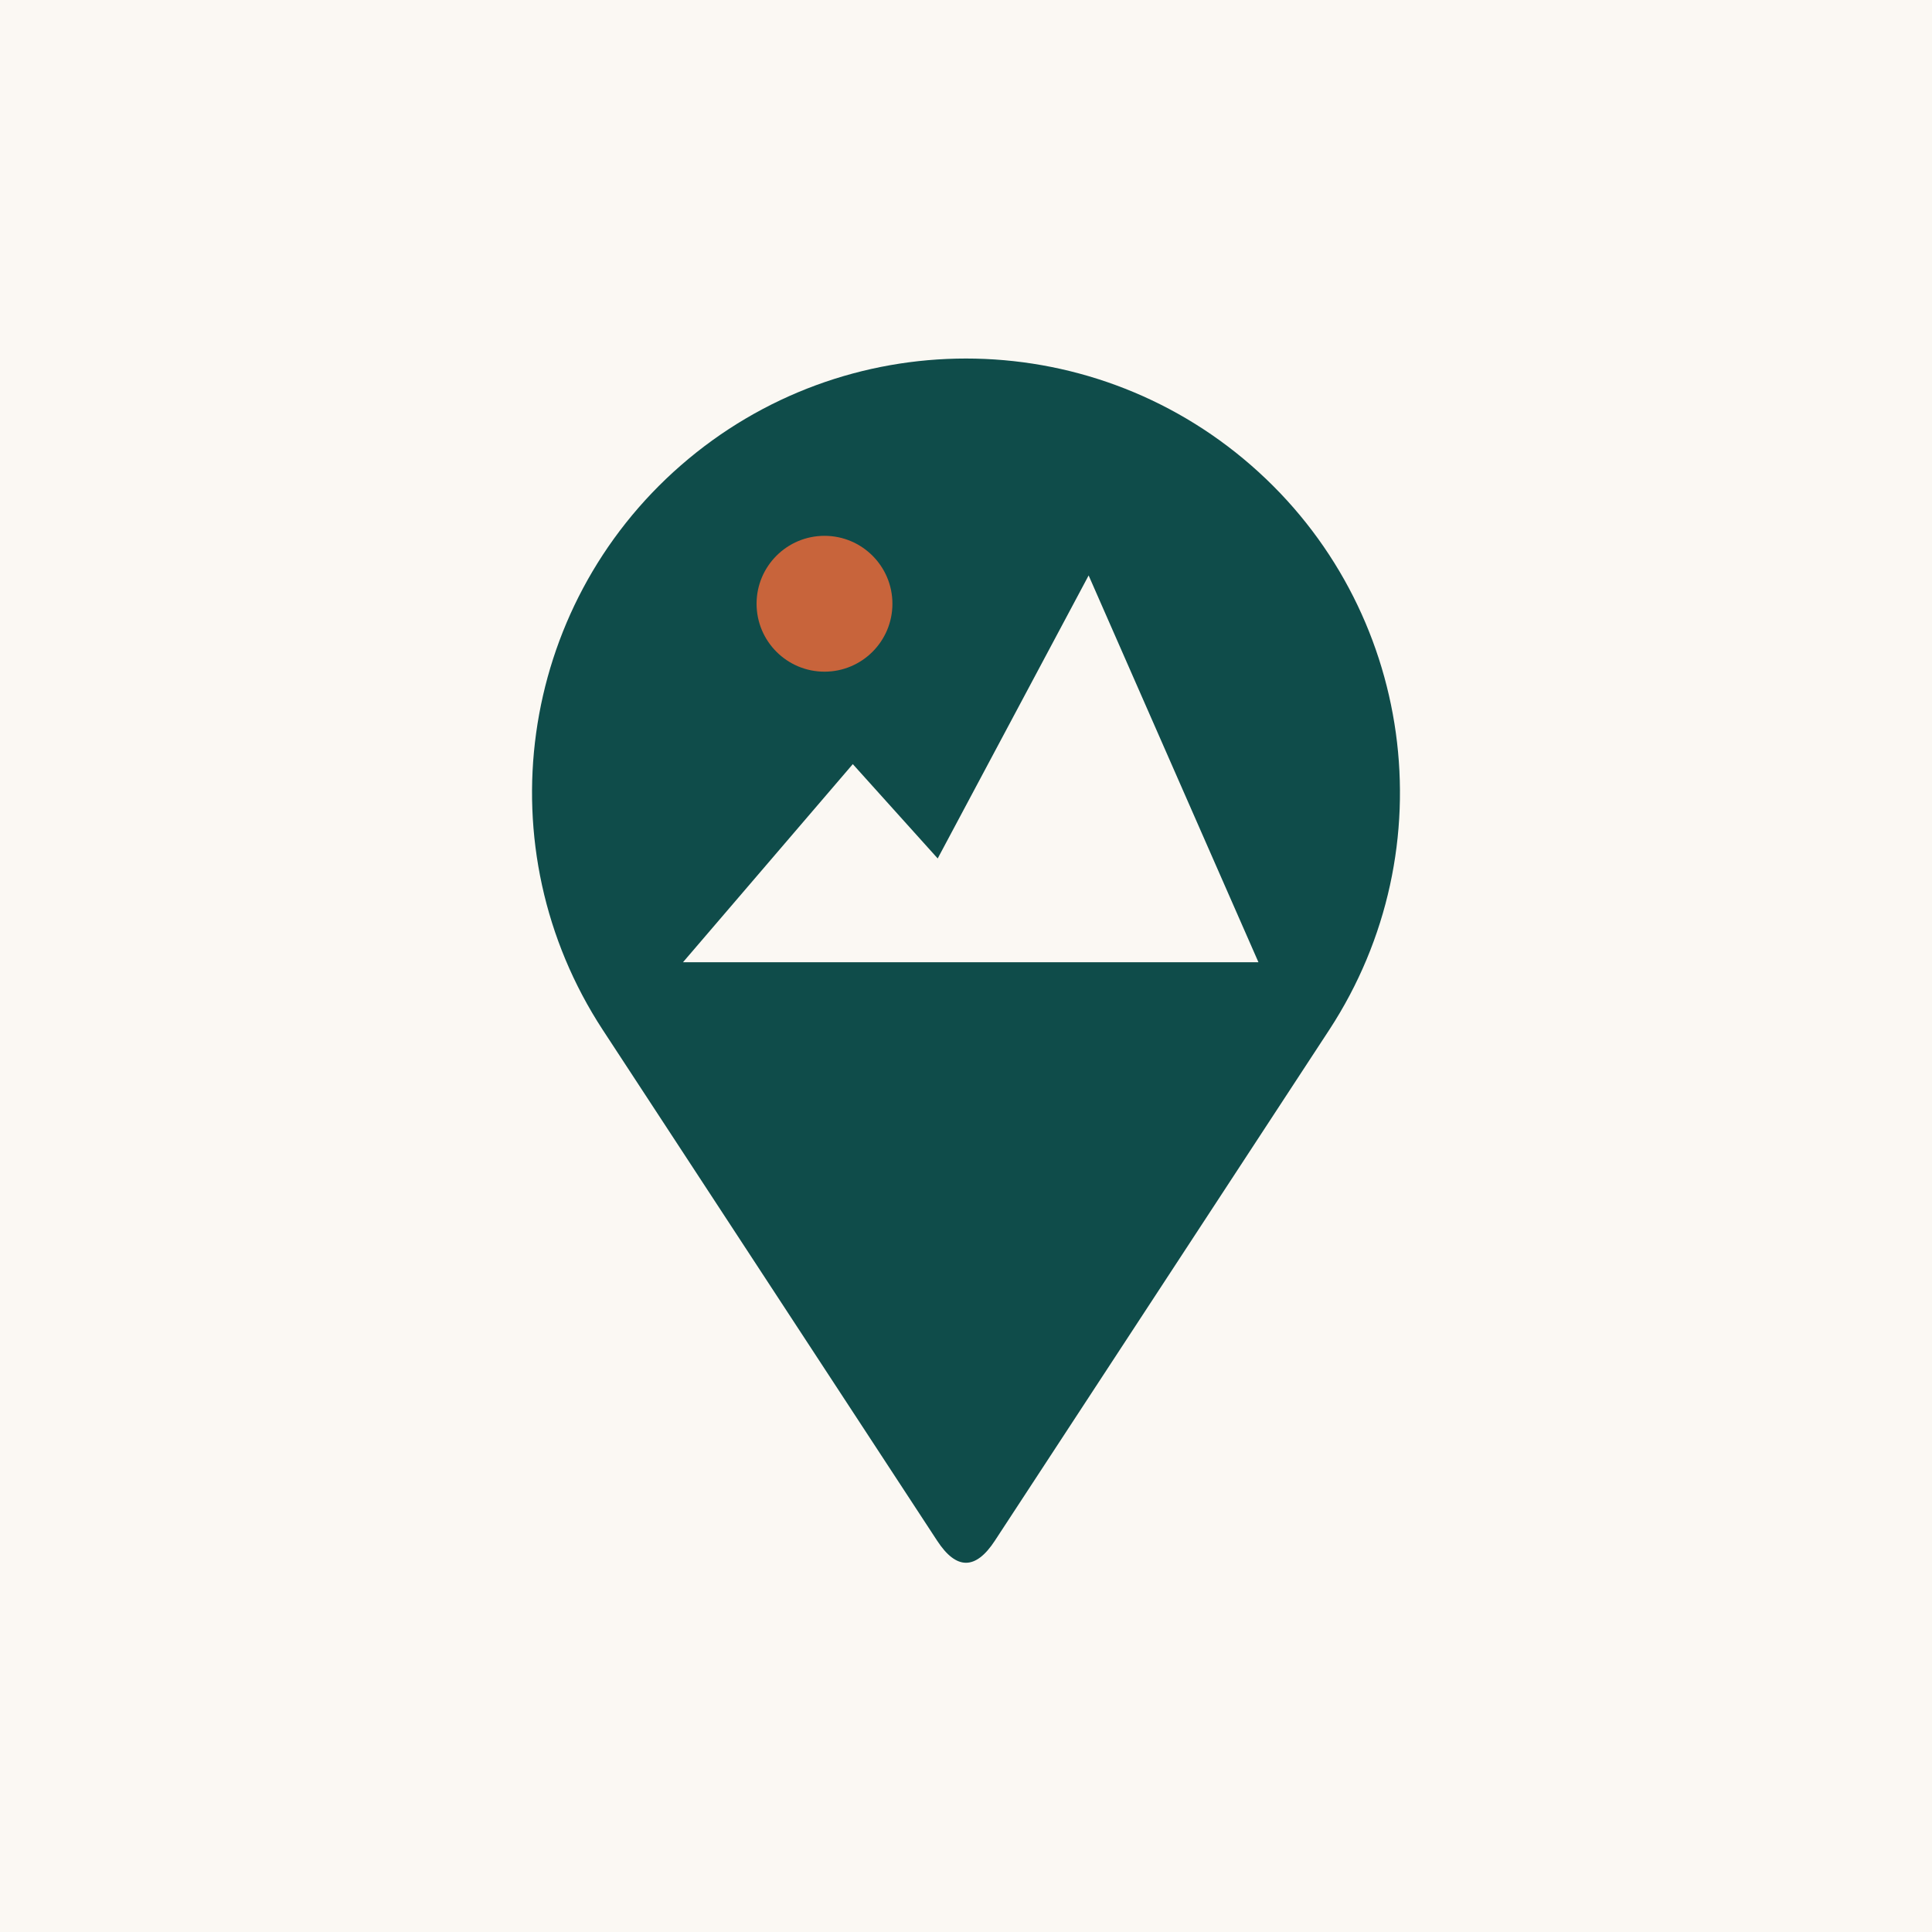
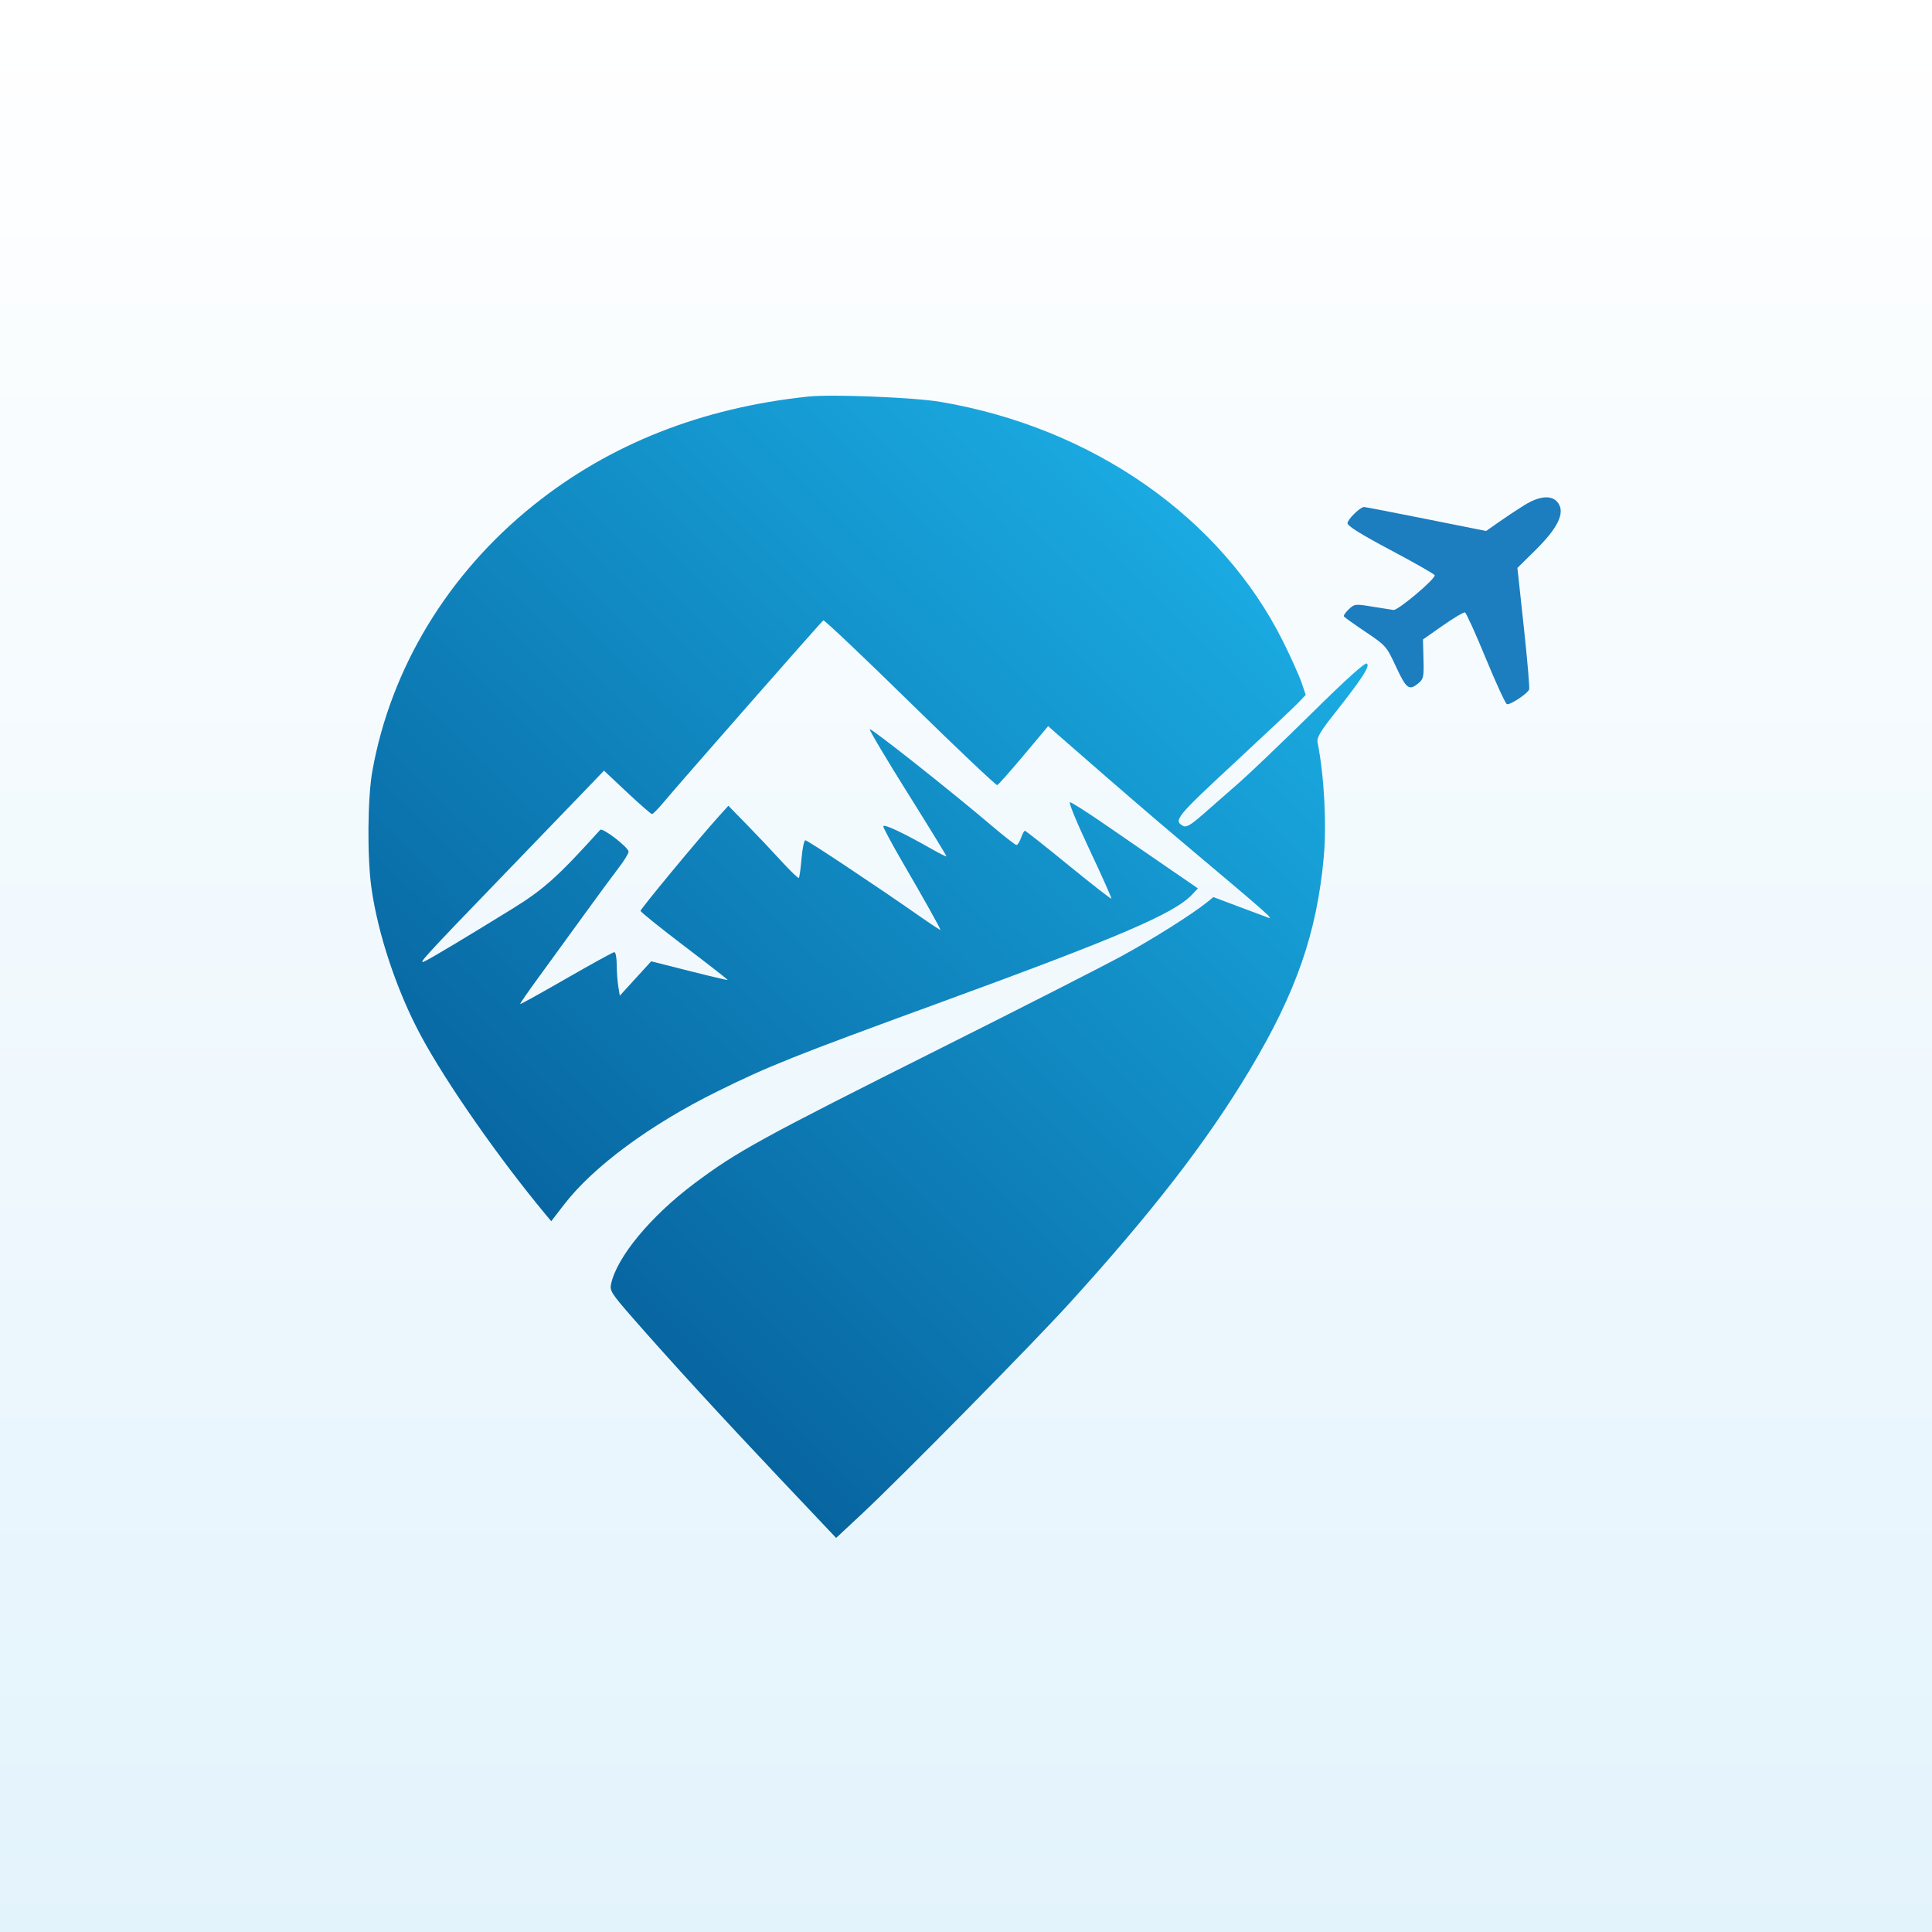
- <svg xmlns="http://www.w3.org/2000/svg" width="1024" height="1024" viewBox="0 0 1024 1024">
-   <rect width="1024" height="1024" fill="#FBF8F3" />
-   <g transform="translate(512 420.0) scale(1.0)">
-     <path d="M -15.3 396.6 L -192.5 125.9 A 230 230 0 1 1 192.5 125.9 L 15.3 396.6 Q 0 420 -15.3 396.6 Z" fill="#0F4C4A" />
-     <path d="M -150 90 L -60 -15 L -15 35 L 65 -115 L 155 90 Z" fill="#FBF8F3" />
-     <circle cx="-75" cy="-100" r="36" fill="#C8643B" />
-   </g>
+ <svg xmlns="http://www.w3.org/2000/svg" width="1024" height="1024" viewBox="0 0 1024.00 1024.00">
+   <defs>
+     <linearGradient id="pin" x1="1" y1="0" x2="0.15" y2="1">
+       <stop offset="0" stop-color="#1EB9EF" />
+       <stop offset="1" stop-color="#035591" />
+     </linearGradient>
+     <linearGradient id="bg" x1="0" y1="0" x2="0" y2="1">
+       <stop offset="0" stop-color="#FFFFFF" />
+       <stop offset="1" stop-color="#E3F3FC" />
+     </linearGradient>
+   </defs>
+   <rect width="1024" height="1024" fill="url(#bg)" />
+   <path fill-rule="evenodd" fill="url(#pin)" d="M428.43 210.19C371.85 216.11 323.06 235.41 282.68 267.83C237.34 304.24 207.08 354.21 197.34 408.77C194.8 422.96 194.56 454.3 196.86 470.6C200.33 495.26 210.4 525.36 223.02 548.82C236.56 574 264.31 613.79 289.26 643.79L292.16 647.27L299.1 638.28C314.52 618.3 344.52 596.14 379.85 578.65C407.36 565.04 420.21 559.9 497.19 531.77C593.76 496.48 622.46 484.18 631.98 473.99L634.92 470.85L618.73 459.74C609.83 453.63 594.89 443.35 585.54 436.9C576.18 430.45 567.87 425.17 567.06 425.17C566.25 425.17 570.97 436.58 577.55 450.51C584.12 464.45 589.3 476.06 589.05 476.31C588.81 476.55 578.56 468.56 566.28 458.54C554 448.51 543.62 440.31 543.22 440.31C542.81 440.31 541.89 442.02 541.16 444.1C540.44 446.18 539.36 447.88 538.76 447.88C538.16 447.88 532.11 443.16 525.32 437.39C503.81 419.11 461.7 385.8 460.99 386.51C460.62 386.88 469.67 402.12 481.11 420.38C492.56 438.63 501.79 453.72 501.63 453.91C501.47 454.1 497.7 452.2 493.27 449.68C478.21 441.14 468.17 436.46 468.17 438C468.17 438.82 472.83 447.49 478.51 457.25C489.58 476.26 498.45 492.1 498.45 492.86C498.45 493.11 493.2 489.65 486.78 485.17C463.62 469 428.04 445.36 426.85 445.36C426.19 445.36 425.28 449.71 424.83 455.04C424.38 460.36 423.74 464.98 423.41 465.31C423.08 465.64 418.97 461.71 414.29 456.58C409.61 451.45 401.35 442.71 395.92 437.16L386.06 427.07L380.92 432.74C370.58 444.17 339.48 481.74 339.5 482.77C339.51 483.36 349.98 491.78 362.75 501.49C375.53 511.19 385.86 519.26 385.7 519.42C385.55 519.57 376.36 517.41 365.29 514.6L345.15 509.51L336.83 518.62L328.51 527.74L327.7 522.82C327.25 520.12 326.88 514.93 326.87 511.29C326.86 507.64 326.31 504.66 325.63 504.66C324.95 504.66 313.52 510.93 300.23 518.59C286.93 526.24 275.9 532.35 275.71 532.15C275.52 531.95 280.15 525.26 286 517.28C291.84 509.3 302.37 494.82 309.4 485.1C316.42 475.39 324.64 464.22 327.67 460.29C330.69 456.36 333.17 452.38 333.17 451.44C333.17 449.12 319.33 438.47 318.1 439.85C295.77 464.61 288.23 471.38 271.5 481.7C247.34 496.61 230.55 506.69 225.67 509.2C220.65 511.79 223.06 509.14 268.1 462.47C284.8 445.17 303.34 425.94 309.3 419.74L320.13 408.46L332.37 419.97C339.11 426.3 345.04 431.48 345.57 431.48C346.09 431.48 348.76 428.79 351.5 425.49C359.93 415.37 435.37 329.43 436.38 328.81C436.9 328.48 457.6 348.1 482.39 372.39C507.18 396.68 527.96 416.36 528.57 416.13C529.18 415.9 535.49 408.77 542.6 400.29L555.53 384.88L568.83 396.51C592.01 416.77 610.96 433.1 624.63 444.61C673.2 485.5 675.57 487.59 671.94 486.28C670.55 485.78 663.5 483.14 656.27 480.42L643.12 475.47L639.87 478.12C632.23 484.33 611.38 497.5 594.98 506.48C585.26 511.79 542.68 533.5 500.35 554.71C403.11 603.44 390.76 610.22 367.86 627.38C344.77 644.7 326.85 666.4 323.85 680.67C323.13 684.1 324.21 685.78 335.19 698.34C355.1 721.12 382.21 750.69 413.58 783.86L443.16 815.13L456.61 802.59C477.01 783.58 547.39 712.16 566.81 690.77C611.03 642.07 639.89 604.72 662.4 567.09C687.04 525.9 697.96 494.47 701.63 454.19C703.22 436.75 701.84 411.1 698.35 393.56C697.84 390.96 699.63 387.9 707.61 377.79C722.04 359.49 726.08 353.27 724.55 351.73C723.66 350.85 714.34 359.21 695.07 378.2C679.58 393.47 662.35 409.95 656.8 414.81C651.25 419.67 642.79 427.09 637.99 431.29C631.13 437.31 628.82 438.68 627.1 437.76C621.81 434.93 623.4 432.97 654.03 404.55C670.82 388.98 686.25 374.45 688.31 372.27L692.06 368.3L689.82 361.73C688.59 358.11 684.19 348.33 680.05 340.01C647.35 274.36 579.2 226.69 498.45 213C484.4 210.62 440.98 208.87 428.43 210.19Z" />
+   <path fill-rule="evenodd" fill="#1C7DBF" d="M807.89 267.78C804.25 270.03 798.21 274.03 794.48 276.66L787.68 281.44L755.87 275.08C738.37 271.58 723.58 268.72 723.01 268.72C720.93 268.72 714.21 275.31 714.21 277.35C714.22 278.78 721.54 283.33 737.21 291.64C749.85 298.35 760.3 304.31 760.43 304.89C760.88 306.82 740.96 323.61 738.59 323.3C737.32 323.13 732.18 322.32 727.15 321.5C718.31 320.05 717.9 320.09 714.88 322.93C713.17 324.54 712 326.24 712.28 326.7C712.57 327.16 717.74 330.86 723.79 334.93C734.62 342.21 734.84 342.47 739.95 353.44C745.42 365.2 746.85 366.24 751.83 362.09C754.5 359.87 754.72 358.76 754.47 349.28L754.2 338.91L764.73 331.55C770.52 327.5 775.8 324.37 776.45 324.58C777.11 324.8 782.07 335.73 787.47 348.86C792.87 362 797.93 372.96 798.71 373.22C800.36 373.77 809.64 367.64 810.48 365.43C810.8 364.61 809.53 349.79 807.66 332.48L804.26 301.02L813.9 291.49C825.58 279.94 829.44 272.09 826.01 266.85C822.97 262.21 816.35 262.55 807.89 267.78Z" />
</svg>
